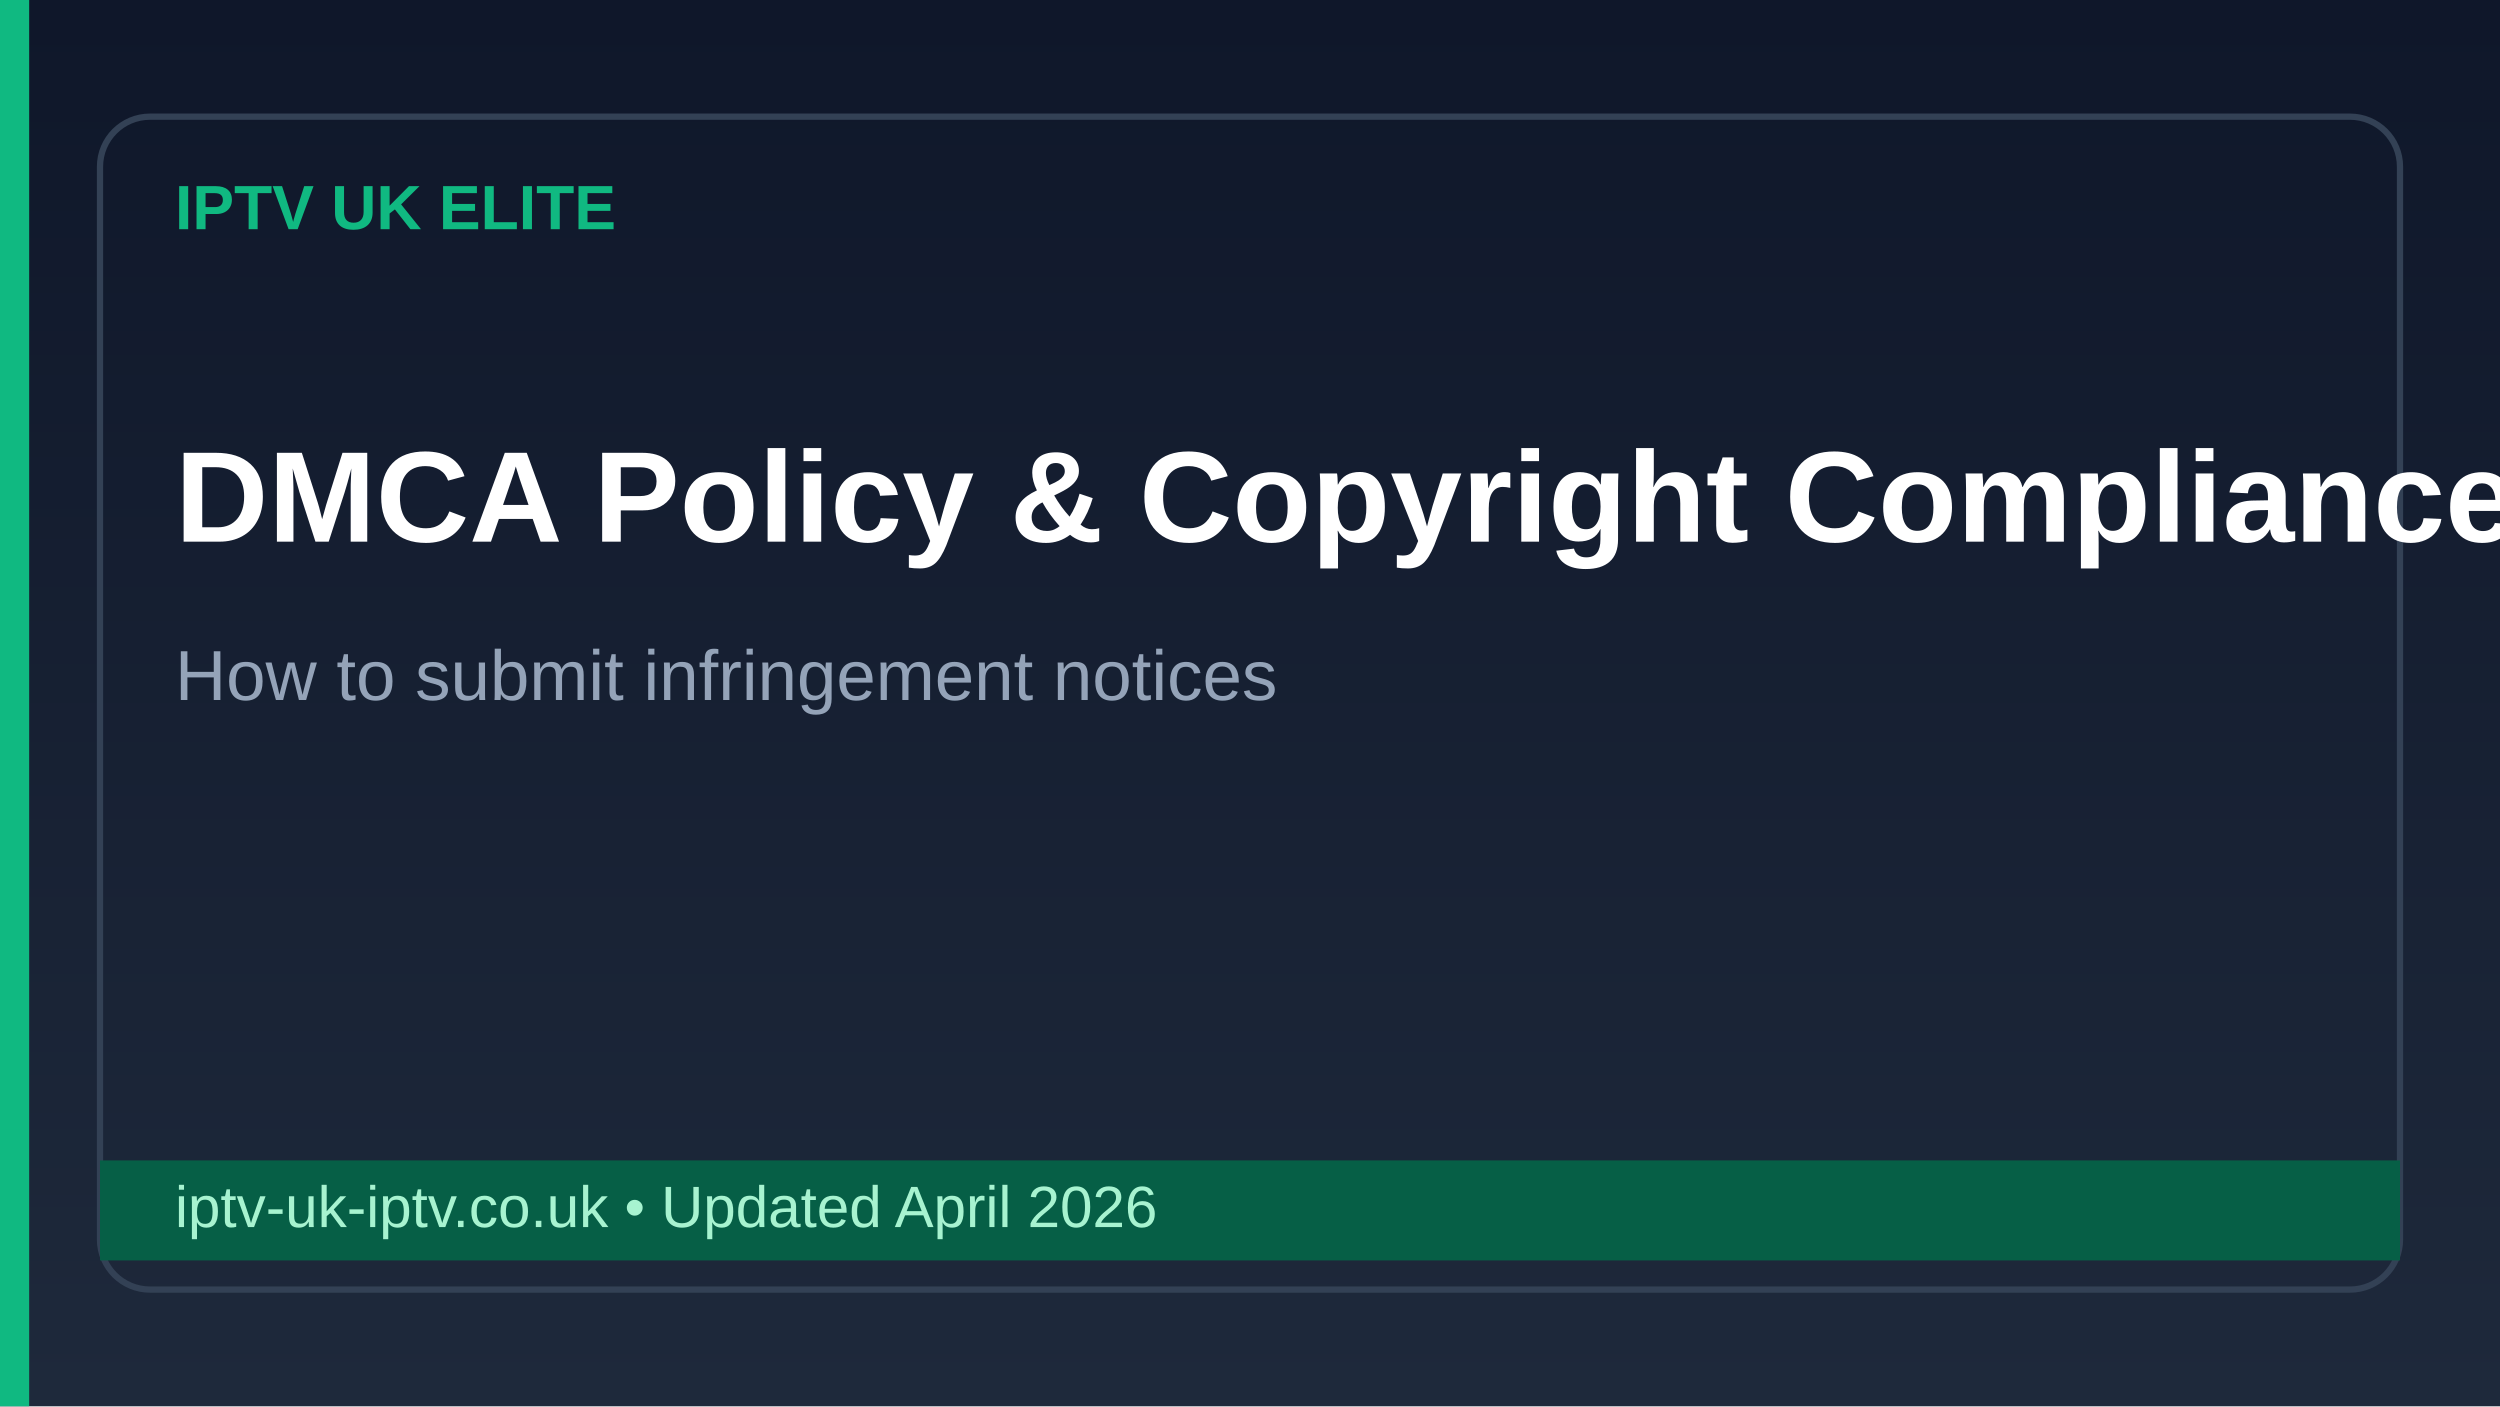
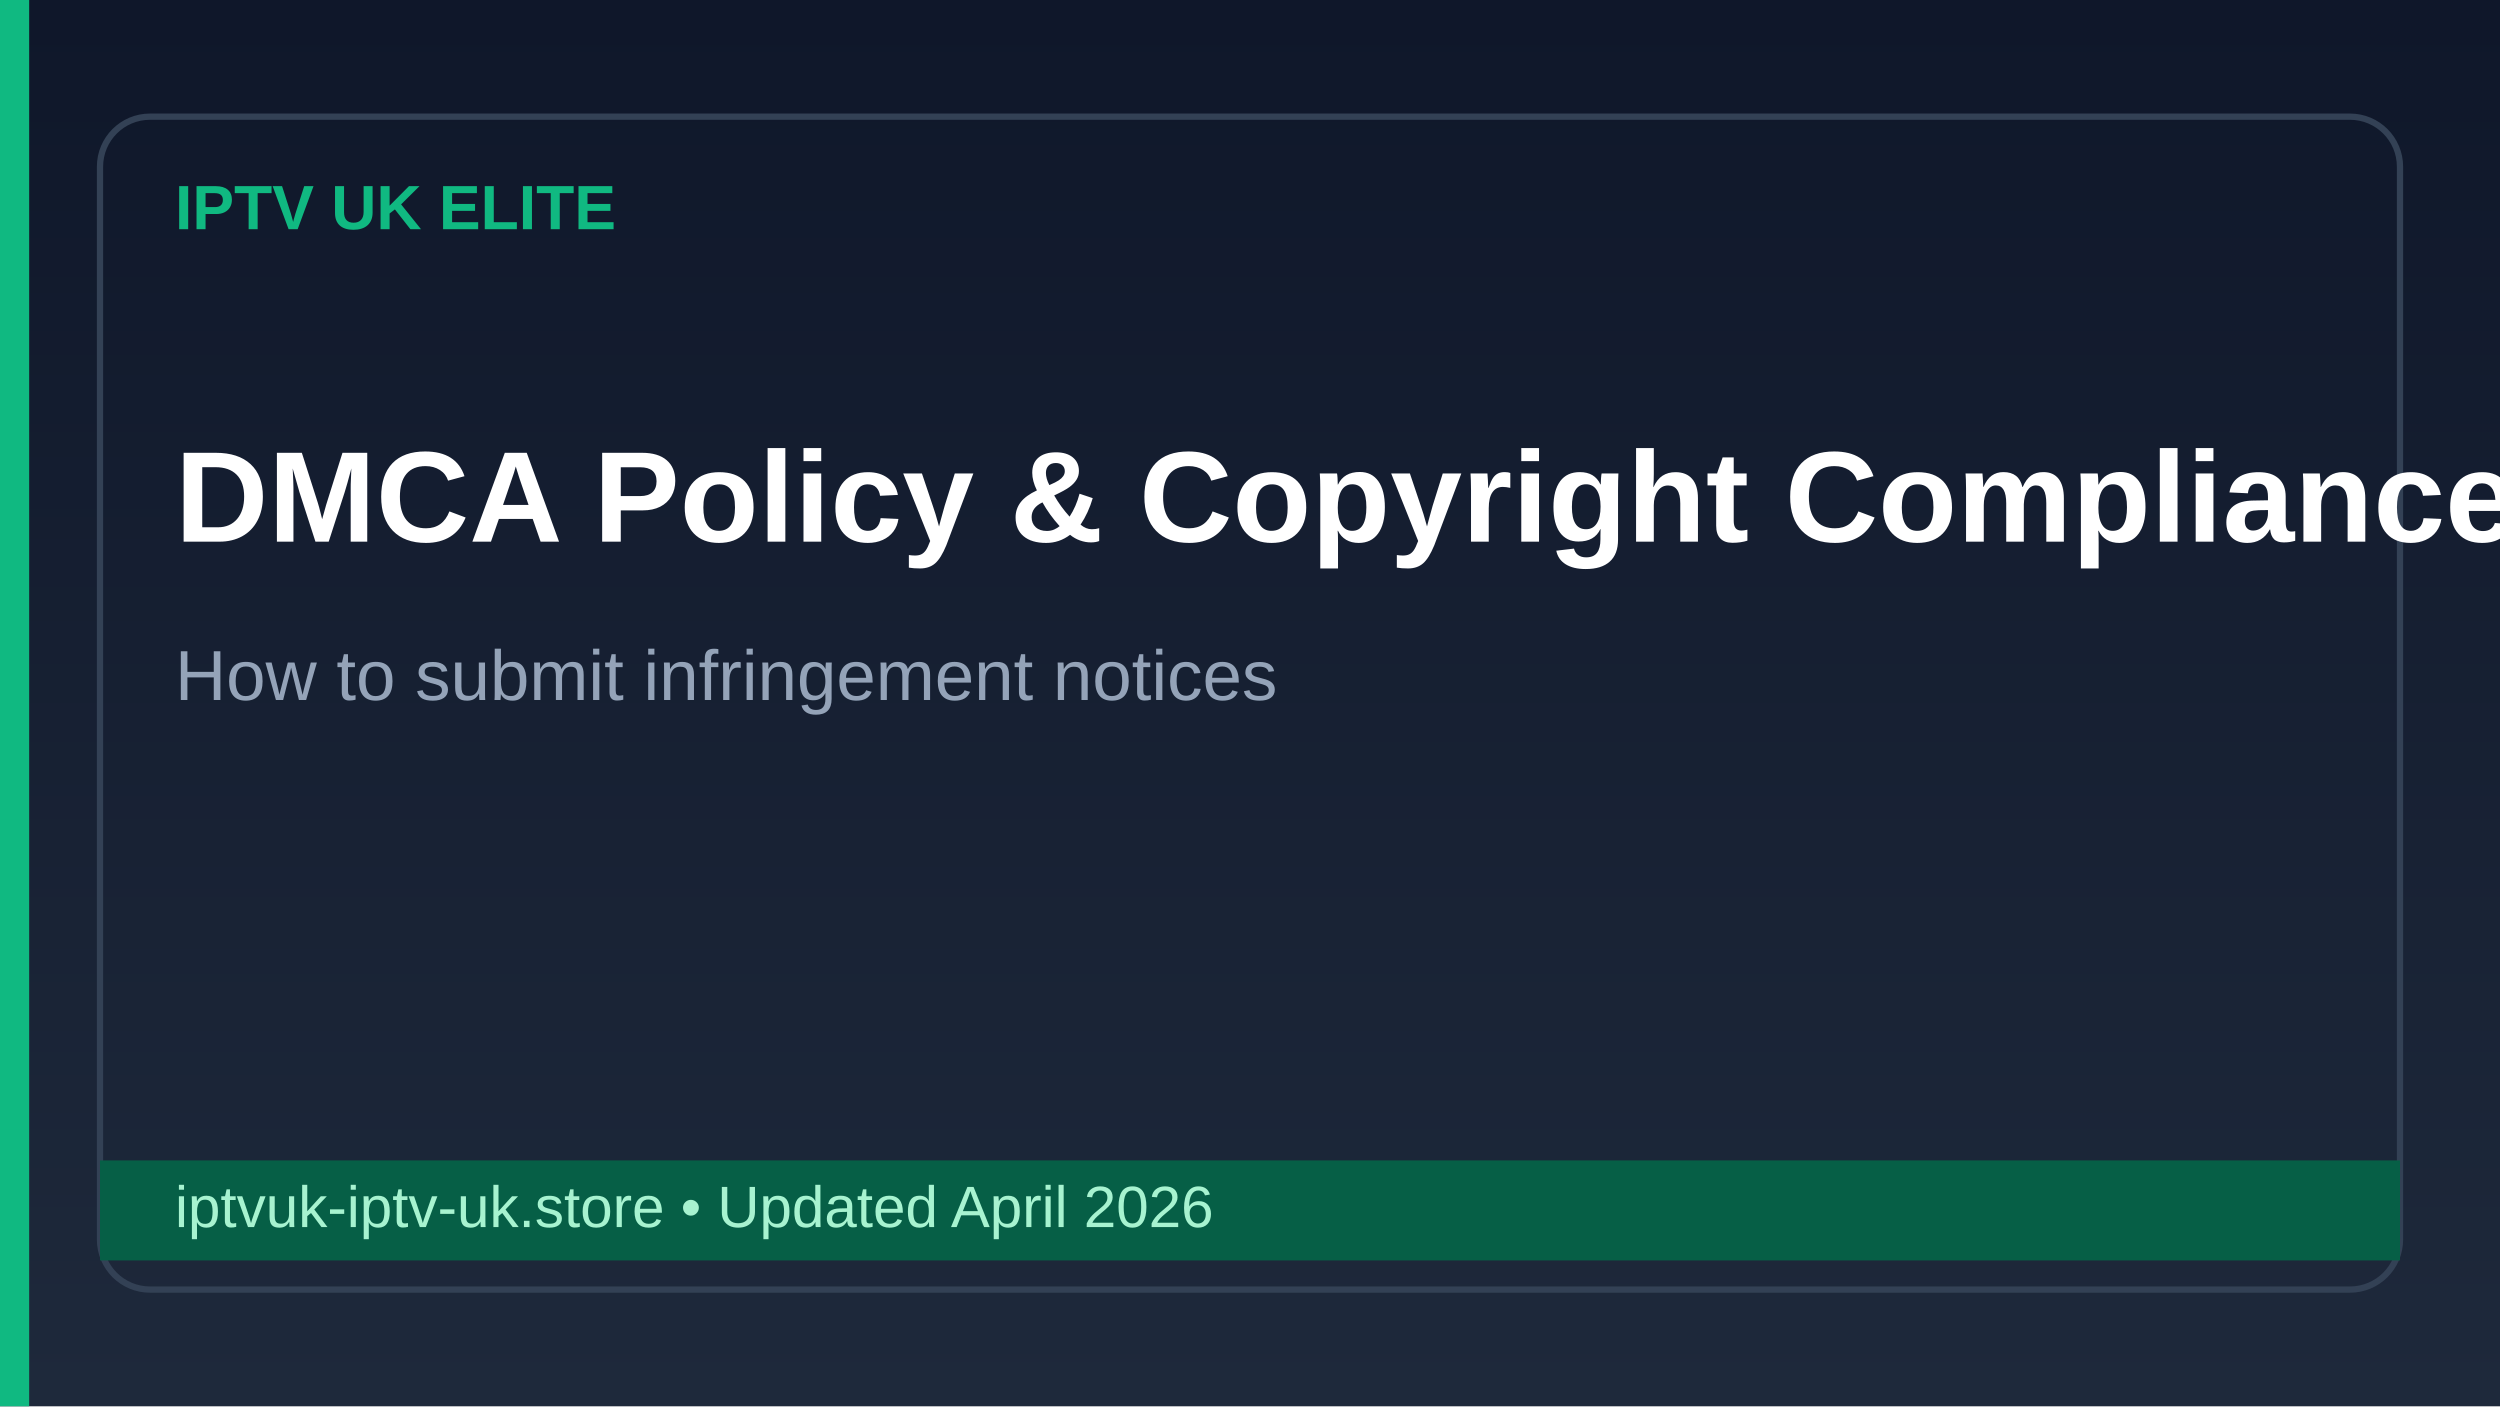
<svg xmlns="http://www.w3.org/2000/svg" width="1200" height="675" viewBox="0 0 1200 675">
  <defs>
    <linearGradient id="g" x1="0" y1="0" x2="0" y2="1">
      <stop offset="0%" stop-color="#0f172a" />
      <stop offset="100%" stop-color="#1e293b" />
    </linearGradient>
  </defs>
  <rect width="1200" height="675" fill="url(#g)" />
  <rect x="0" y="0" width="14" height="675" fill="#10b981" />
  <rect x="48" y="56" width="1104" height="563" rx="24" fill="none" stroke="#334155" stroke-width="3" />
  <text x="84" y="110" font-family="Arial,Helvetica,sans-serif" font-size="30" font-weight="700" fill="#10b981">IPTV UK ELITE</text>
  <text x="84" y="260" font-family="Arial,Helvetica,sans-serif" font-size="62" font-weight="800" fill="#ffffff">DMCA Policy &amp; Copyright Compliance</text>
  <text x="84" y="336" font-family="Arial,Helvetica,sans-serif" font-size="34" fill="#94a3b8">How to submit infringement notices</text>
  <rect x="48" y="557" width="1104" height="48" fill="#065f46" />
-   <text x="84" y="589" font-family="Arial,Helvetica,sans-serif" font-size="28" fill="#a7f3d0">iptv-uk-iptv.co.uk • Updated April 2026</text>
+   <text x="84" y="589" font-family="Arial,Helvetica,sans-serif" font-size="28" fill="#a7f3d0">iptvuk-iptv-uk.store • Updated April 2026</text>
</svg>
